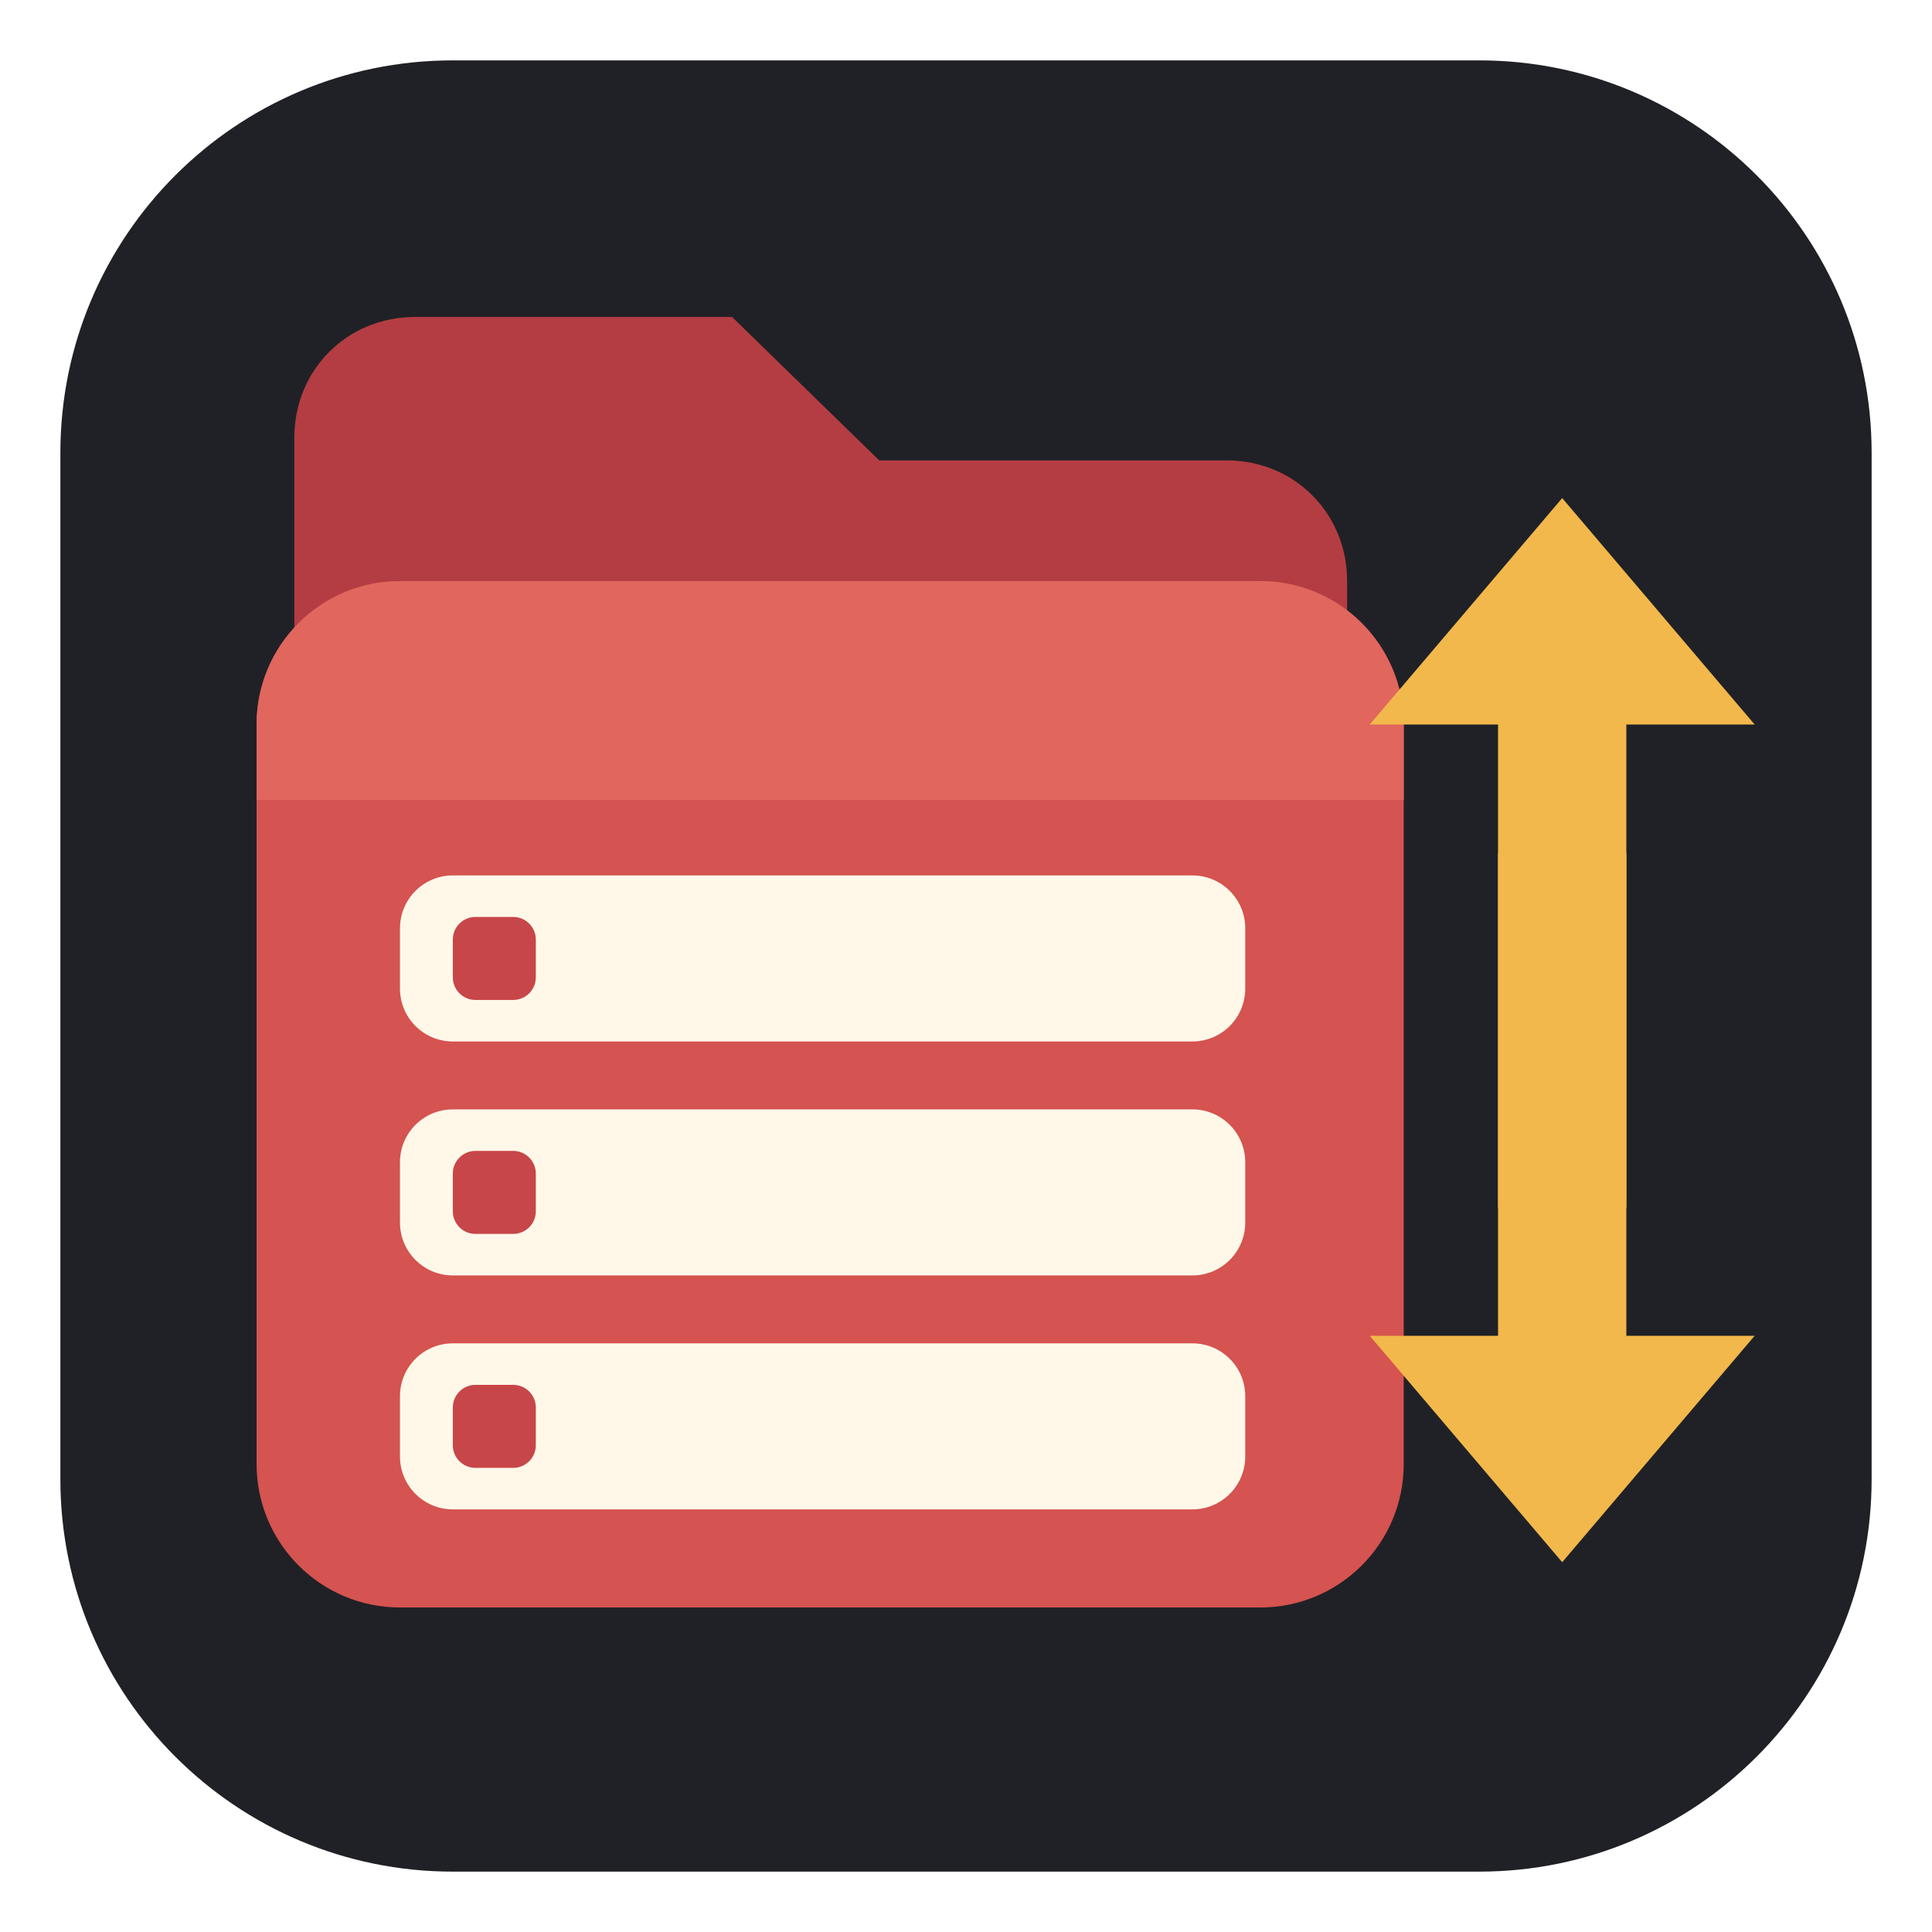
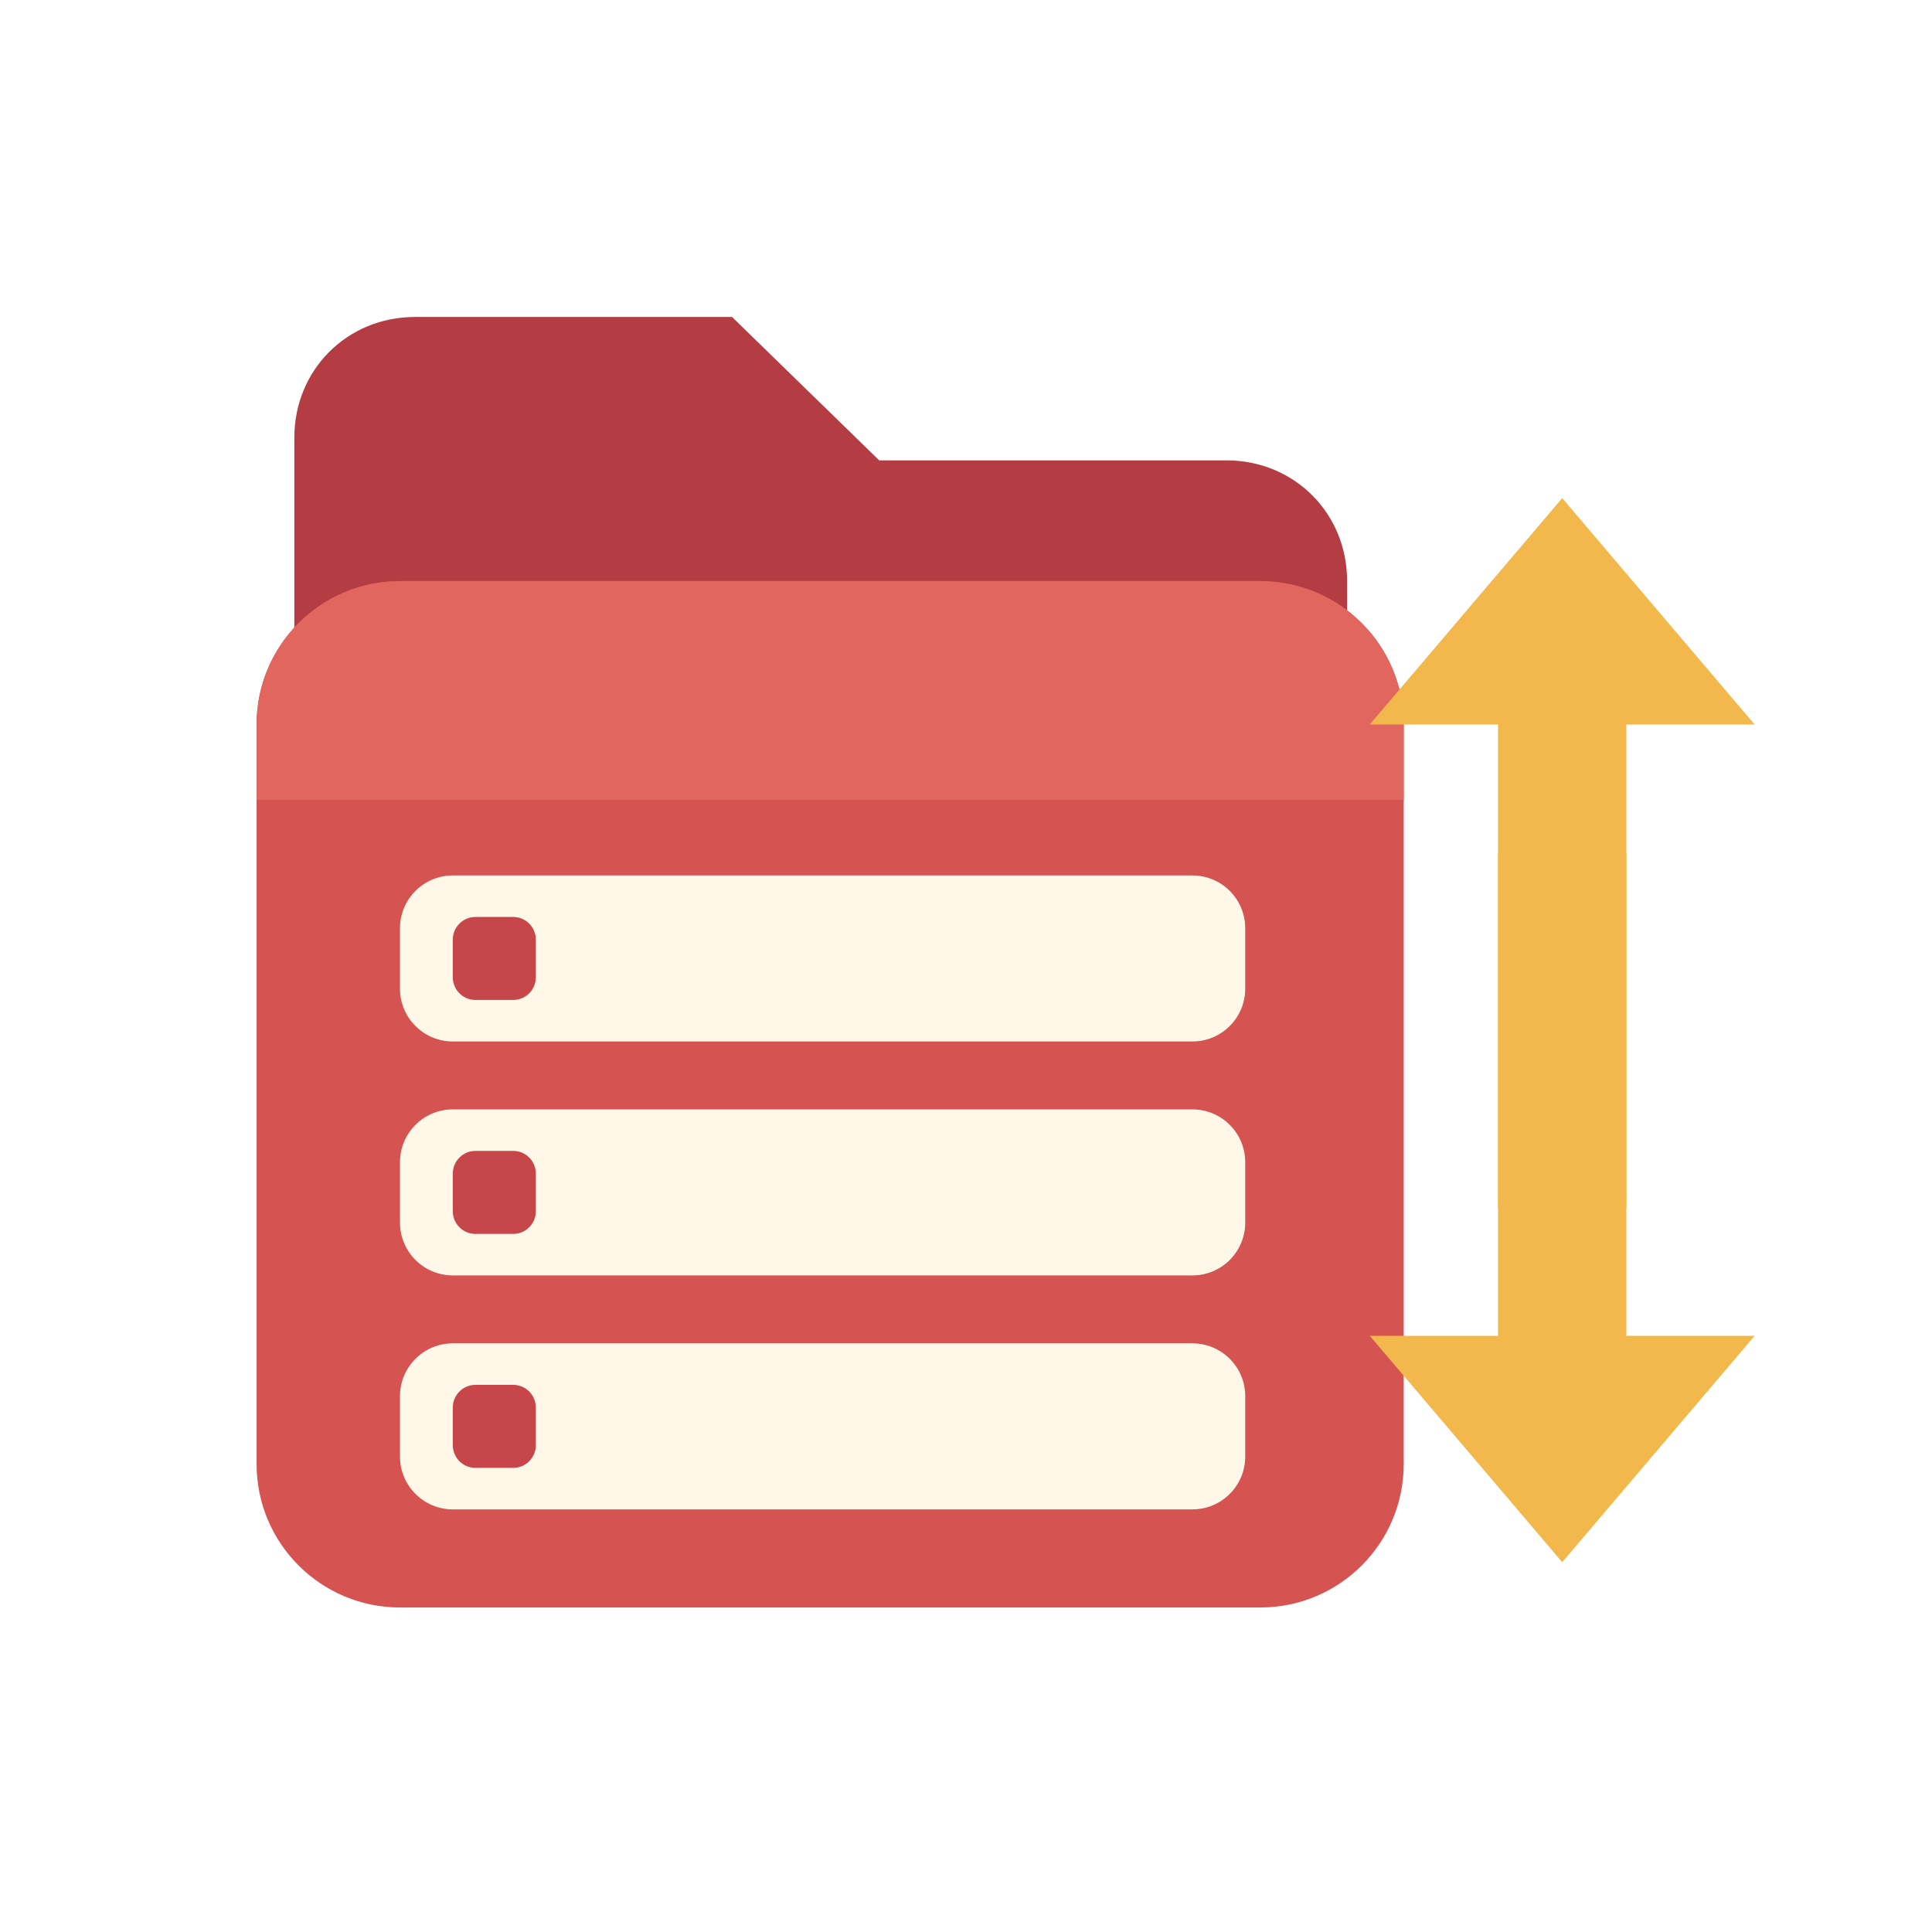
<svg xmlns="http://www.w3.org/2000/svg" viewBox="0 0 512 512" role="img" aria-labelledby="title description">
-   <rect x="16" y="16" width="480" height="480" rx="104" fill="#202126" />
  <path d="M78 116c0-18 14-32 32-32h84l39 38h92c18 0 32 14 32 32v64H78z" fill="#B43D43" />
  <rect x="68" y="154" width="304" height="272" rx="38" fill="#D55350" />
  <path d="M68 192c0-21 17-38 38-38h228c21 0 38 17 38 38v20H68z" fill="#E1665E" />
  <g fill="#FFF8E9">
    <rect x="106" y="232" width="224" height="44" rx="14" />
    <rect x="106" y="294" width="224" height="44" rx="14" />
    <rect x="106" y="356" width="224" height="44" rx="14" />
  </g>
  <g fill="#C74649">
    <rect x="120" y="243" width="22" height="22" rx="6" />
    <rect x="120" y="305" width="22" height="22" rx="6" />
    <rect x="120" y="367" width="22" height="22" rx="6" />
  </g>
  <path d="M414 132l-51 60h34v128h34V192h34z" fill="#F2B84B" />
  <path d="M414 414l51-60h-34V226h-34v128h-34z" fill="#F2B84B" />
</svg>
